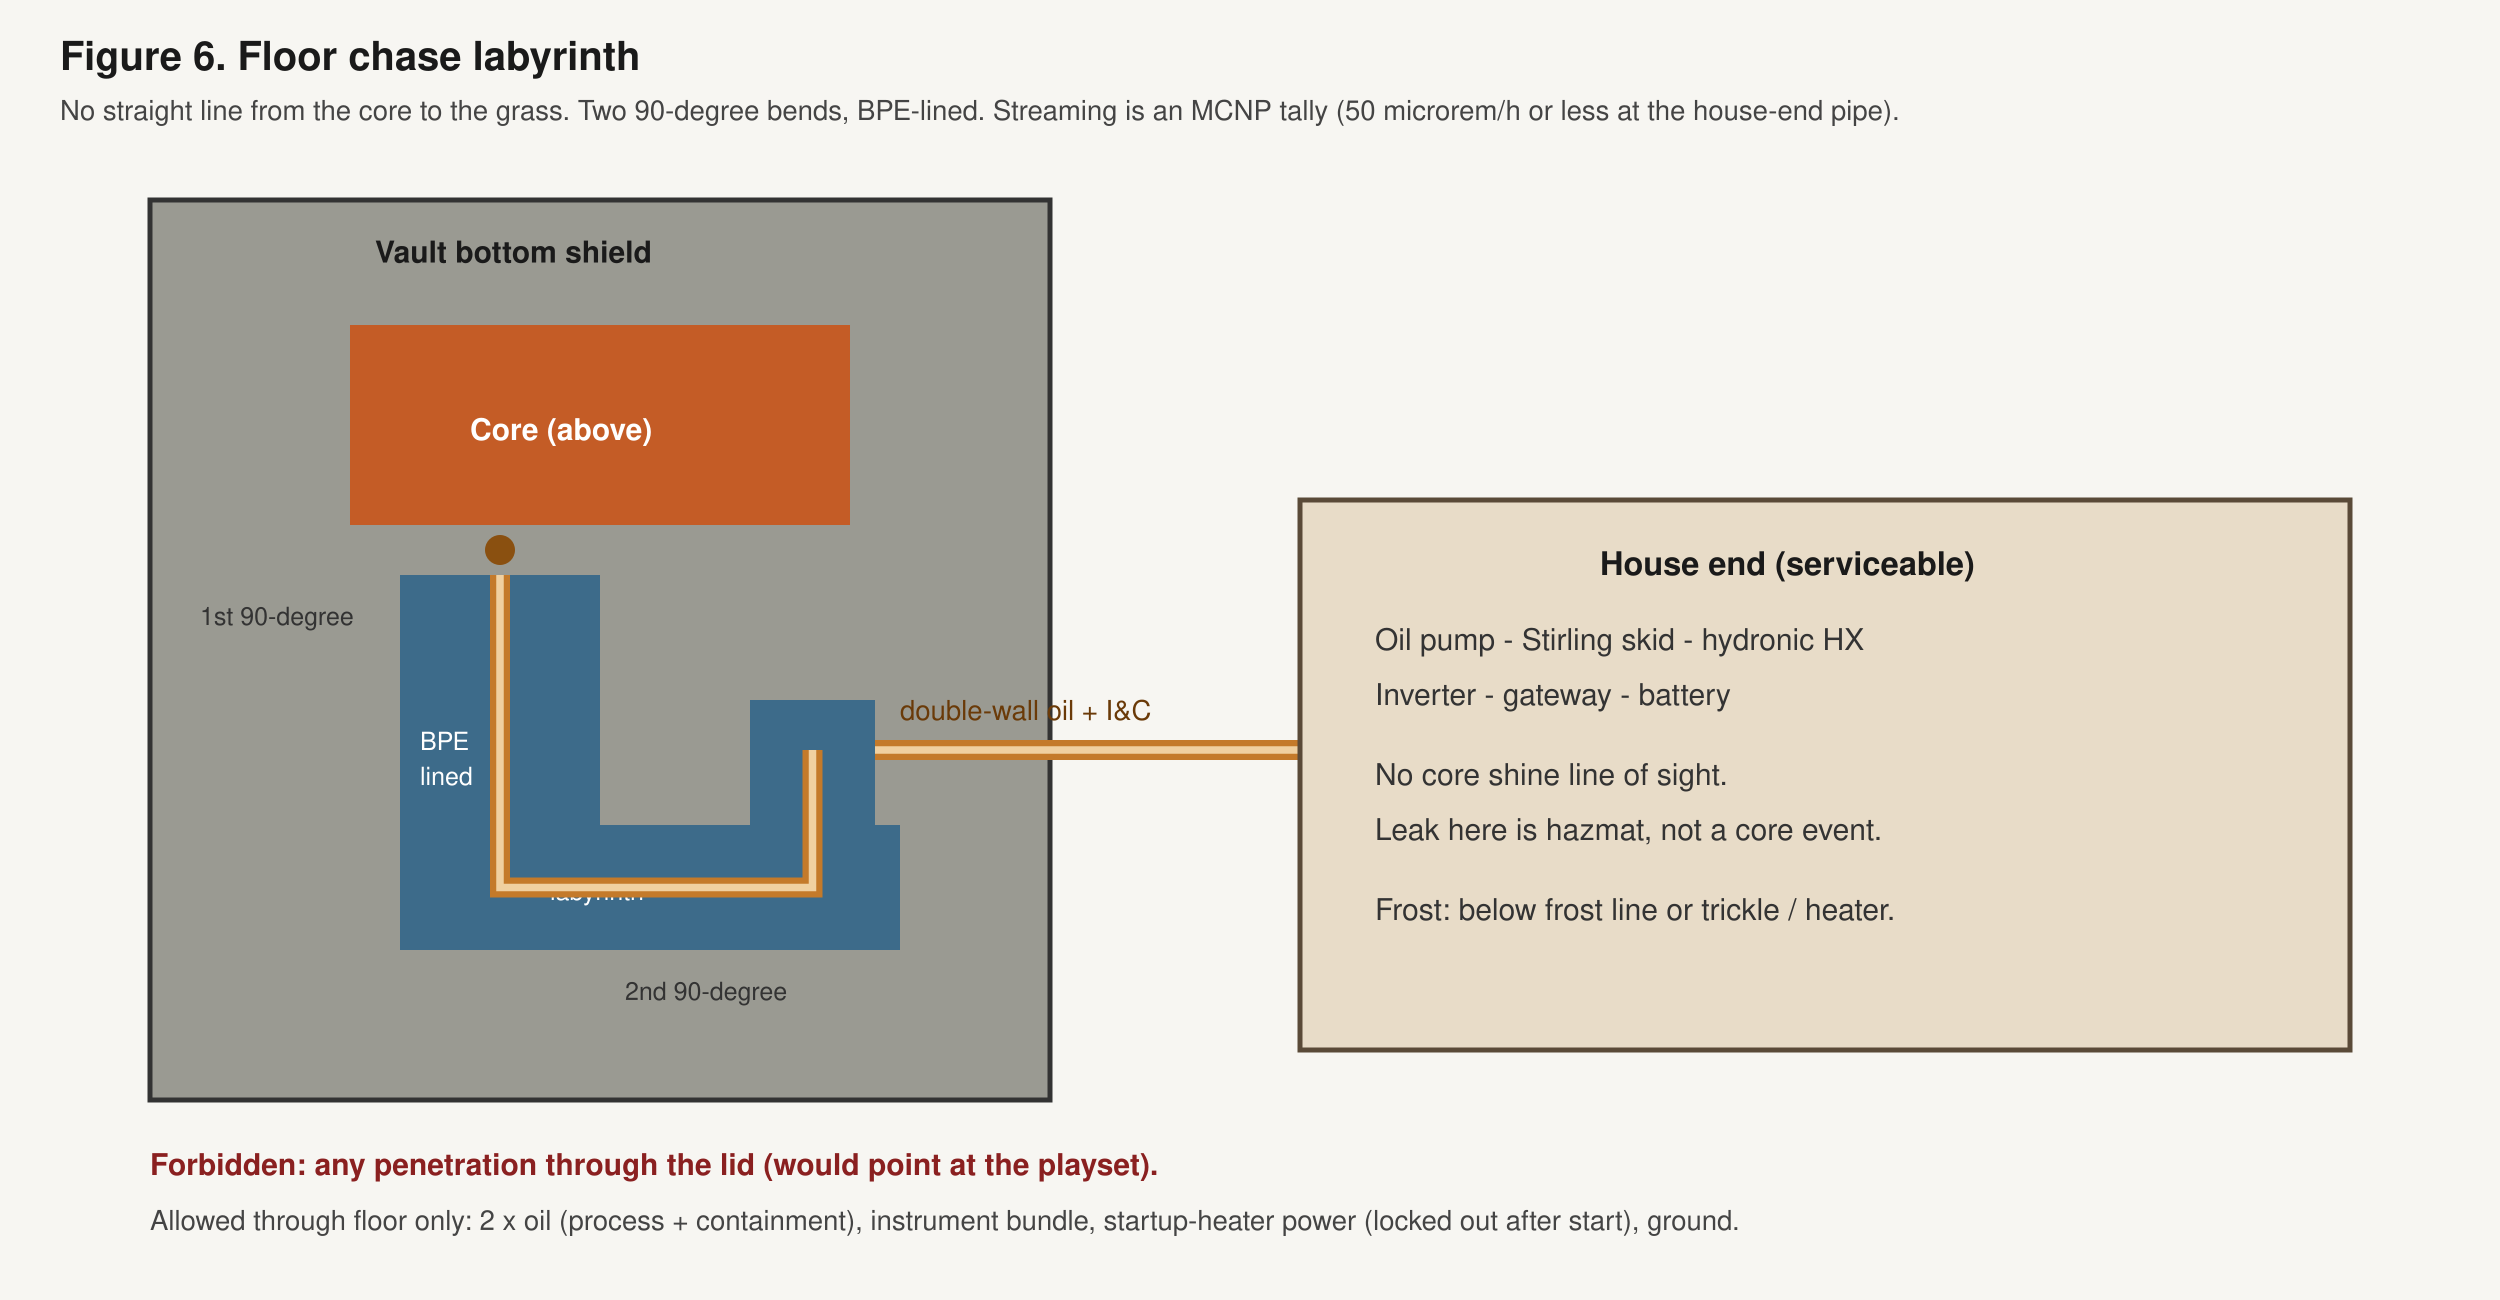
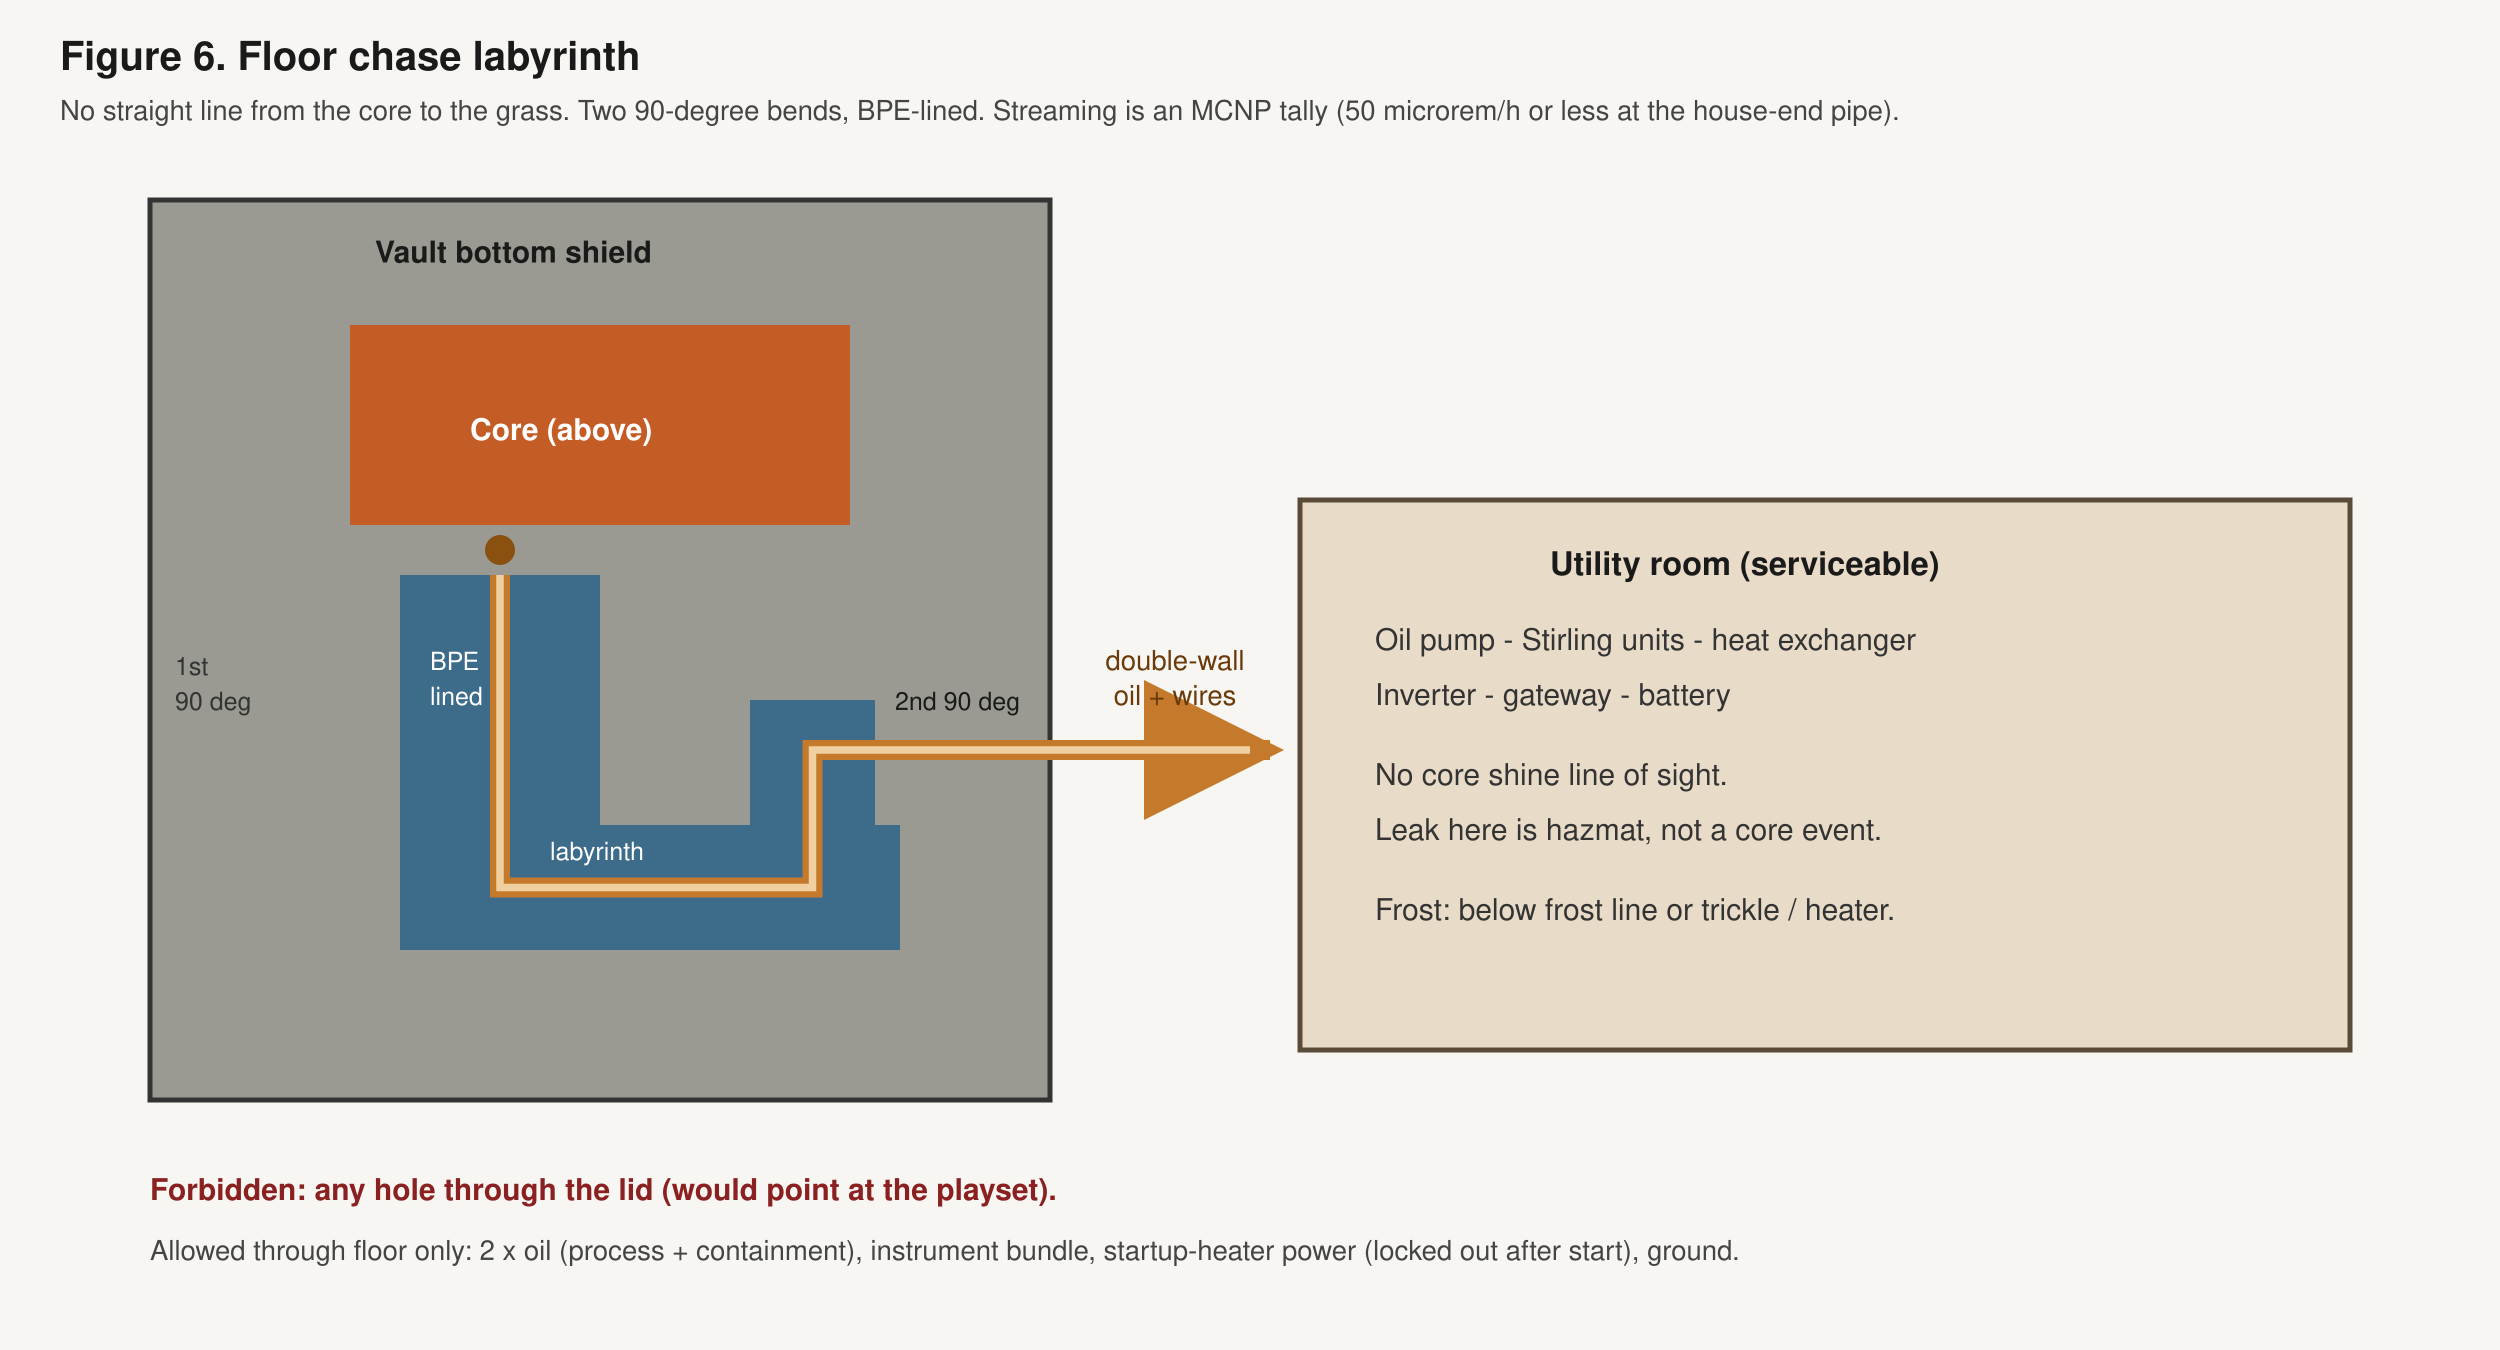
- <svg xmlns="http://www.w3.org/2000/svg" viewBox="0 0 1000 520" font-family="system-ui, Segoe UI, Helvetica, Arial, sans-serif">
-   <rect width="1000" height="520" fill="#f7f6f2" />
+ <svg xmlns="http://www.w3.org/2000/svg" viewBox="0 0 1000 540" font-family="system-ui, Segoe UI, Helvetica, Arial, sans-serif">
+   <rect width="1000" height="540" fill="#f7f6f2" />
  <text x="24" y="28" font-size="16" font-weight="700" fill="#1a1a1a">Figure 6. Floor chase labyrinth</text>
  <text x="24" y="48" font-size="11" fill="#444">No straight line from the core to the grass. Two 90-degree bends, BPE-lined. Streaming is an MCNP tally (50 microrem/h or less at the house-end pipe).</text>
  <rect x="60" y="80" width="360" height="360" fill="#9a9a92" stroke="#333" stroke-width="2" />
  <text x="150" y="105" font-size="12" font-weight="700" fill="#1a1a1a">Vault bottom shield</text>
  <rect x="140" y="130" width="200" height="80" fill="#c45c26" />
  <text x="188" y="176" font-size="12" fill="#fff" font-weight="700">Core (above)</text>
  <rect x="160" y="230" width="80" height="140" fill="#3d6b8a" />
  <rect x="160" y="330" width="200" height="50" fill="#3d6b8a" />
  <rect x="300" y="280" width="50" height="100" fill="#3d6b8a" />
-   <text x="168" y="300" font-size="10" fill="#fff">BPE</text>
-   <text x="168" y="314" font-size="10" fill="#fff">lined</text>
-   <text x="220" y="360" font-size="10" fill="#fff">labyrinth</text>
-   <path d="M200 230 L200 355 L325 355 L325 300" fill="none" stroke="#c47a2a" stroke-width="8" />
-   <path d="M200 230 L200 355 L325 355 L325 300" fill="none" stroke="#f0d0a0" stroke-width="3" />
+   <text x="172" y="268" font-size="10" fill="#fff">BPE</text>
+   <text x="172" y="282" font-size="10" fill="#fff">lined</text>
+   <defs>
+     <marker id="chaseArr" viewBox="0 0 10 10" refX="9" refY="5" markerWidth="7" markerHeight="7" orient="auto">
+       <path d="M 0 0 L 10 5 L 0 10 z" fill="#c47a2a" />
+     </marker>
+   </defs>
+   <path d="M200 230 L200 355 L325 355 L325 300 L508 300" fill="none" stroke="#c47a2a" stroke-width="8" marker-end="url(#chaseArr)" />
+   <path d="M200 230 L200 355 L325 355 L325 300 L500 300" fill="none" stroke="#f0d0a0" stroke-width="3" />
  <circle cx="200" cy="220" r="6" fill="#8a5010" />
-   <text x="80" y="250" font-size="10" fill="#333">1st 90-degree</text>
-   <text x="250" y="400" font-size="10" fill="#333">2nd 90-degree</text>
-   <path d="M350 300 L520 300" fill="none" stroke="#c47a2a" stroke-width="8" />
-   <path d="M350 300 L520 300" fill="none" stroke="#f0d0a0" stroke-width="3" />
-   <text x="360" y="288" font-size="11" fill="#6a3a08">double-wall oil + I&amp;C</text>
+   <text x="70" y="270" font-size="10" fill="#333">1st</text>
+   <text x="70" y="284" font-size="10" fill="#333">90 deg</text>
+   <text x="358" y="284" font-size="10" fill="#1a1a1a">2nd 90 deg</text>
+   <text x="220" y="344" font-size="10" fill="#fff">labyrinth</text>
+   <text x="470" y="268" font-size="11" fill="#6a3a08" text-anchor="middle">double-wall</text>
+   <text x="470" y="282" font-size="11" fill="#6a3a08" text-anchor="middle">oil + wires</text>
  <rect x="520" y="200" width="420" height="220" fill="#e8dcc8" stroke="#5a4a38" stroke-width="2" />
-   <text x="640" y="230" font-size="13" font-weight="700" fill="#1a1a1a">House end (serviceable)</text>
-   <text x="550" y="260" font-size="12" fill="#333">Oil pump - Stirling skid - hydronic HX</text>
+   <text x="620" y="230" font-size="13" font-weight="700" fill="#1a1a1a">Utility room (serviceable)</text>
+   <text x="550" y="260" font-size="12" fill="#333">Oil pump - Stirling units - heat exchanger</text>
  <text x="550" y="282" font-size="12" fill="#333">Inverter - gateway - battery</text>
  <text x="550" y="314" font-size="12" fill="#333">No core shine line of sight.</text>
  <text x="550" y="336" font-size="12" fill="#333">Leak here is hazmat, not a core event.</text>
  <text x="550" y="368" font-size="12" fill="#333">Frost: below frost line or trickle / heater.</text>
-   <text x="60" y="470" font-size="12" fill="#8a2020" font-weight="700">Forbidden: any penetration through the lid (would point at the playset).</text>
-   <text x="60" y="492" font-size="11" fill="#444">Allowed through floor only: 2 x oil (process + containment), instrument bundle, startup-heater power (locked out after start), ground.</text>
+   <text x="60" y="480" font-size="12" fill="#8a2020" font-weight="700">Forbidden: any hole through the lid (would point at the playset).</text>
+   <text x="60" y="504" font-size="11" fill="#444">Allowed through floor only: 2 x oil (process + containment), instrument bundle, startup-heater power (locked out after start), ground.</text>
</svg>
